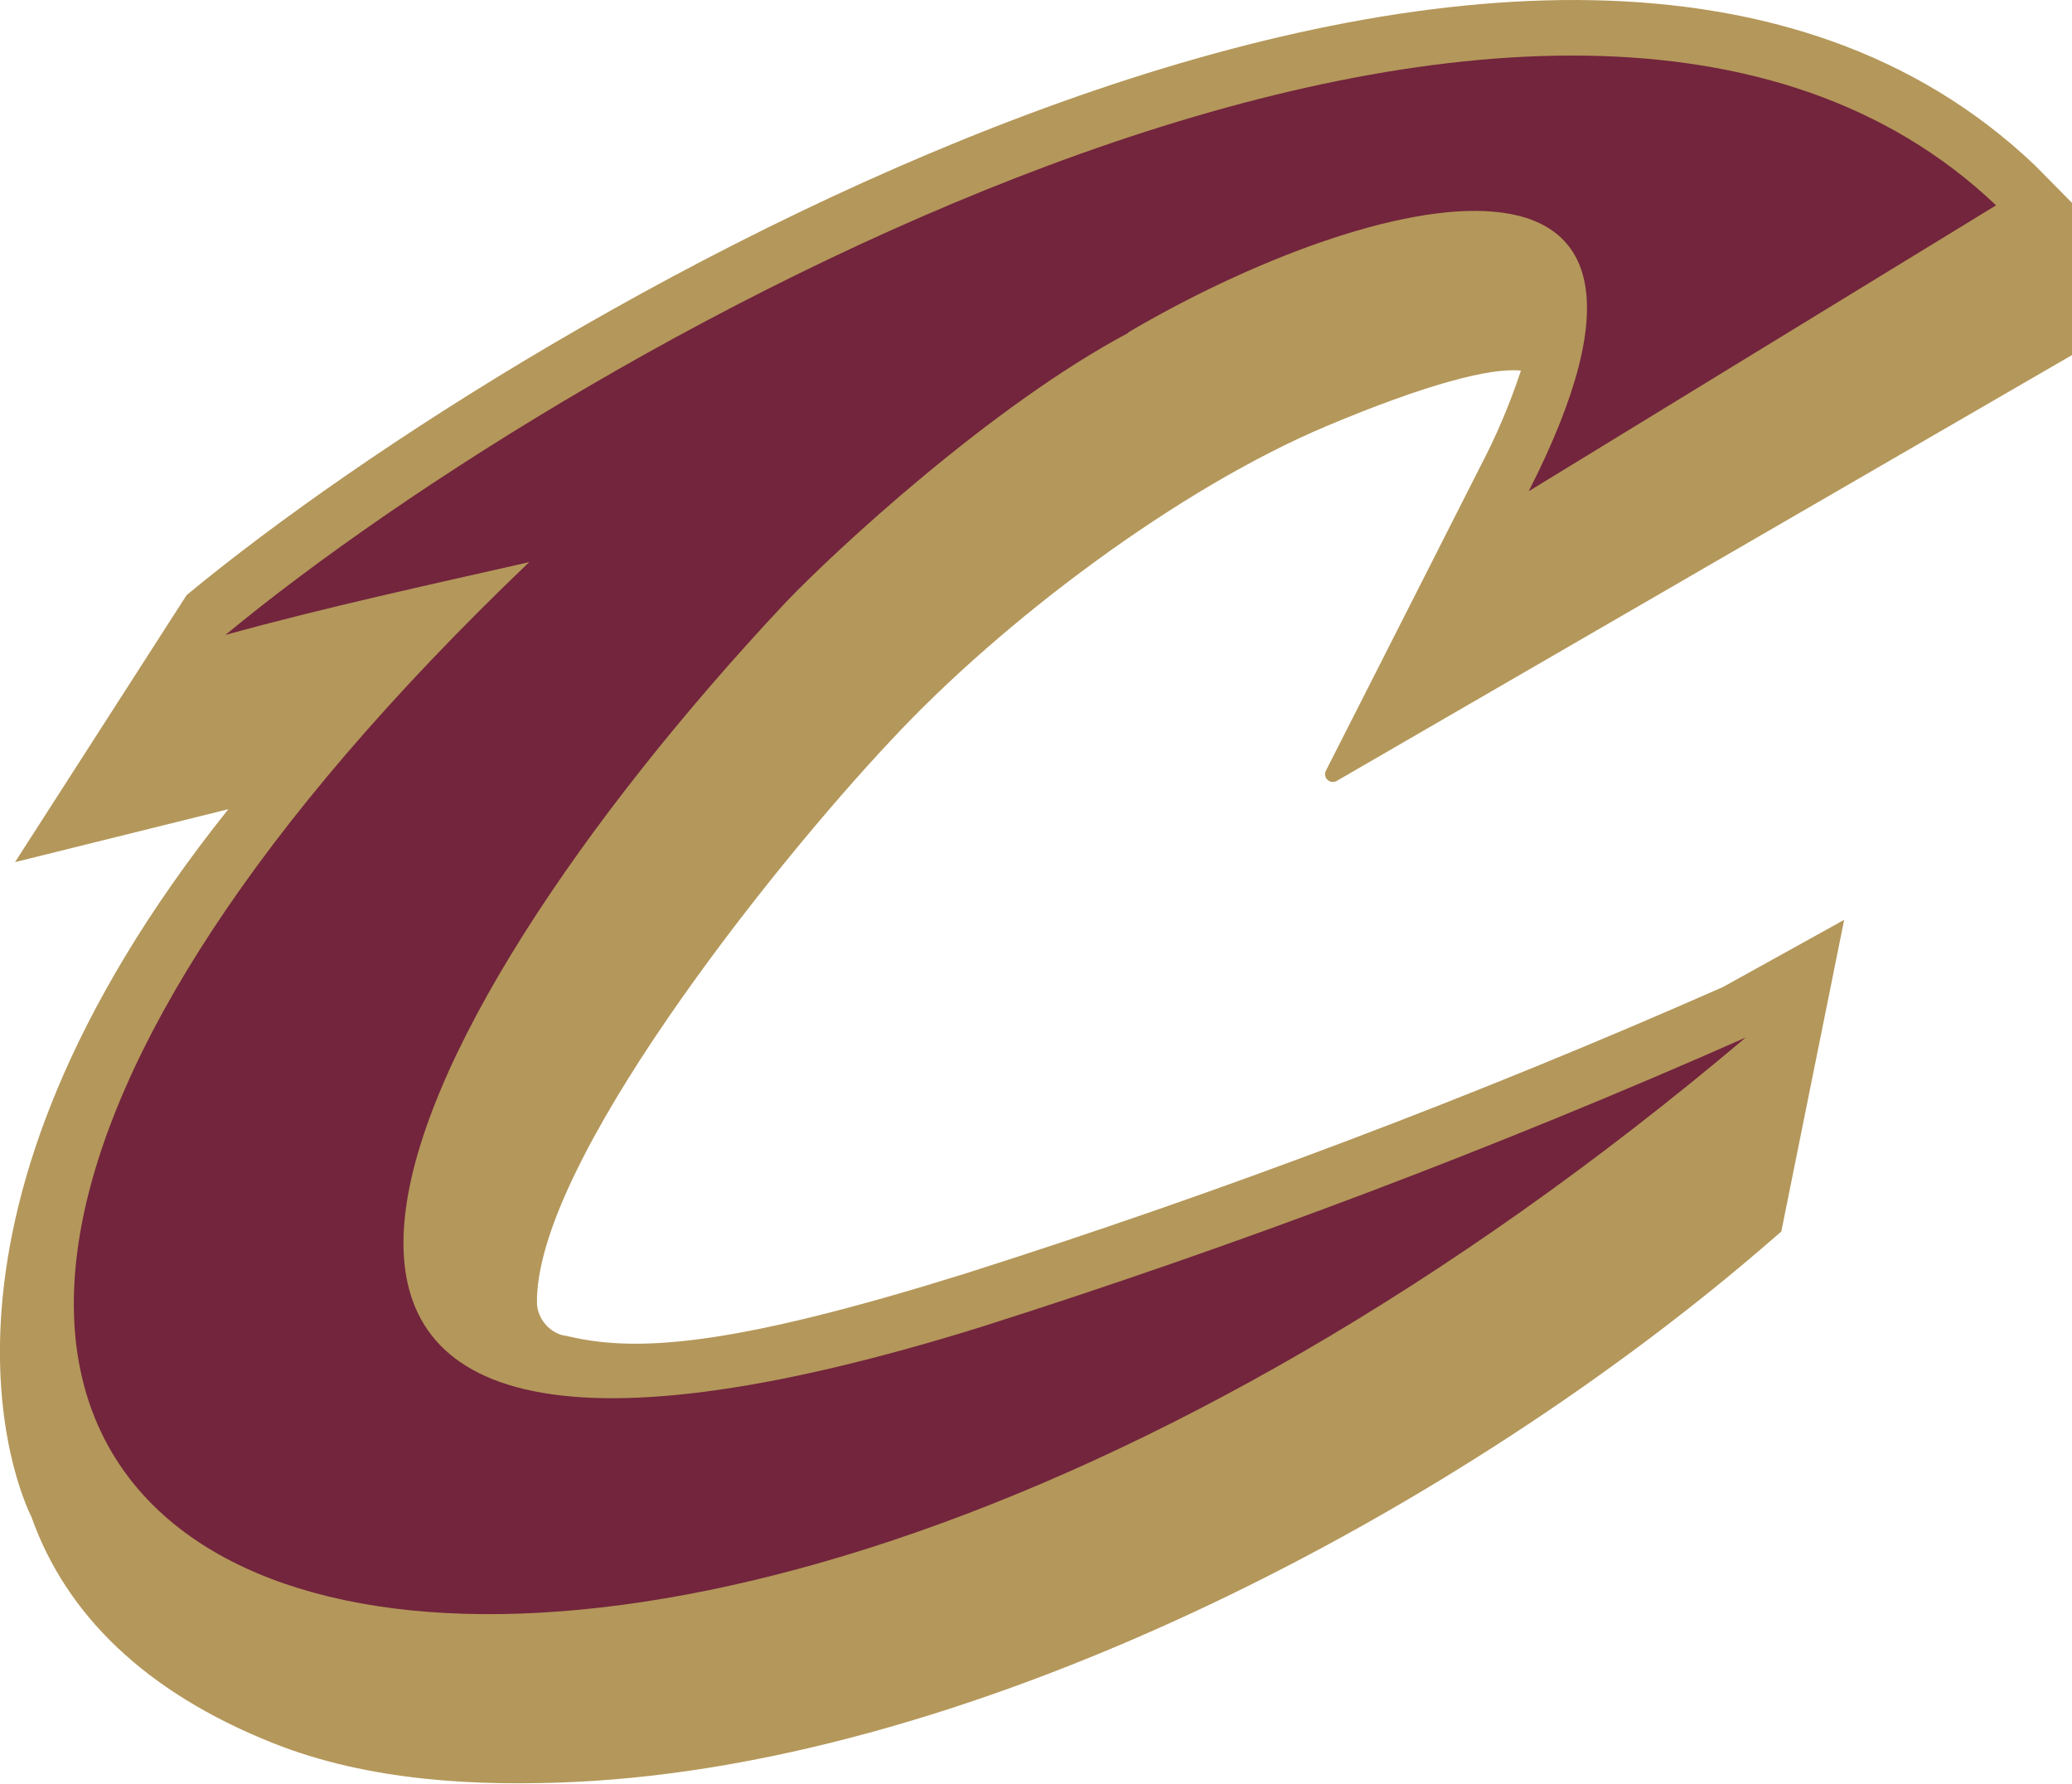
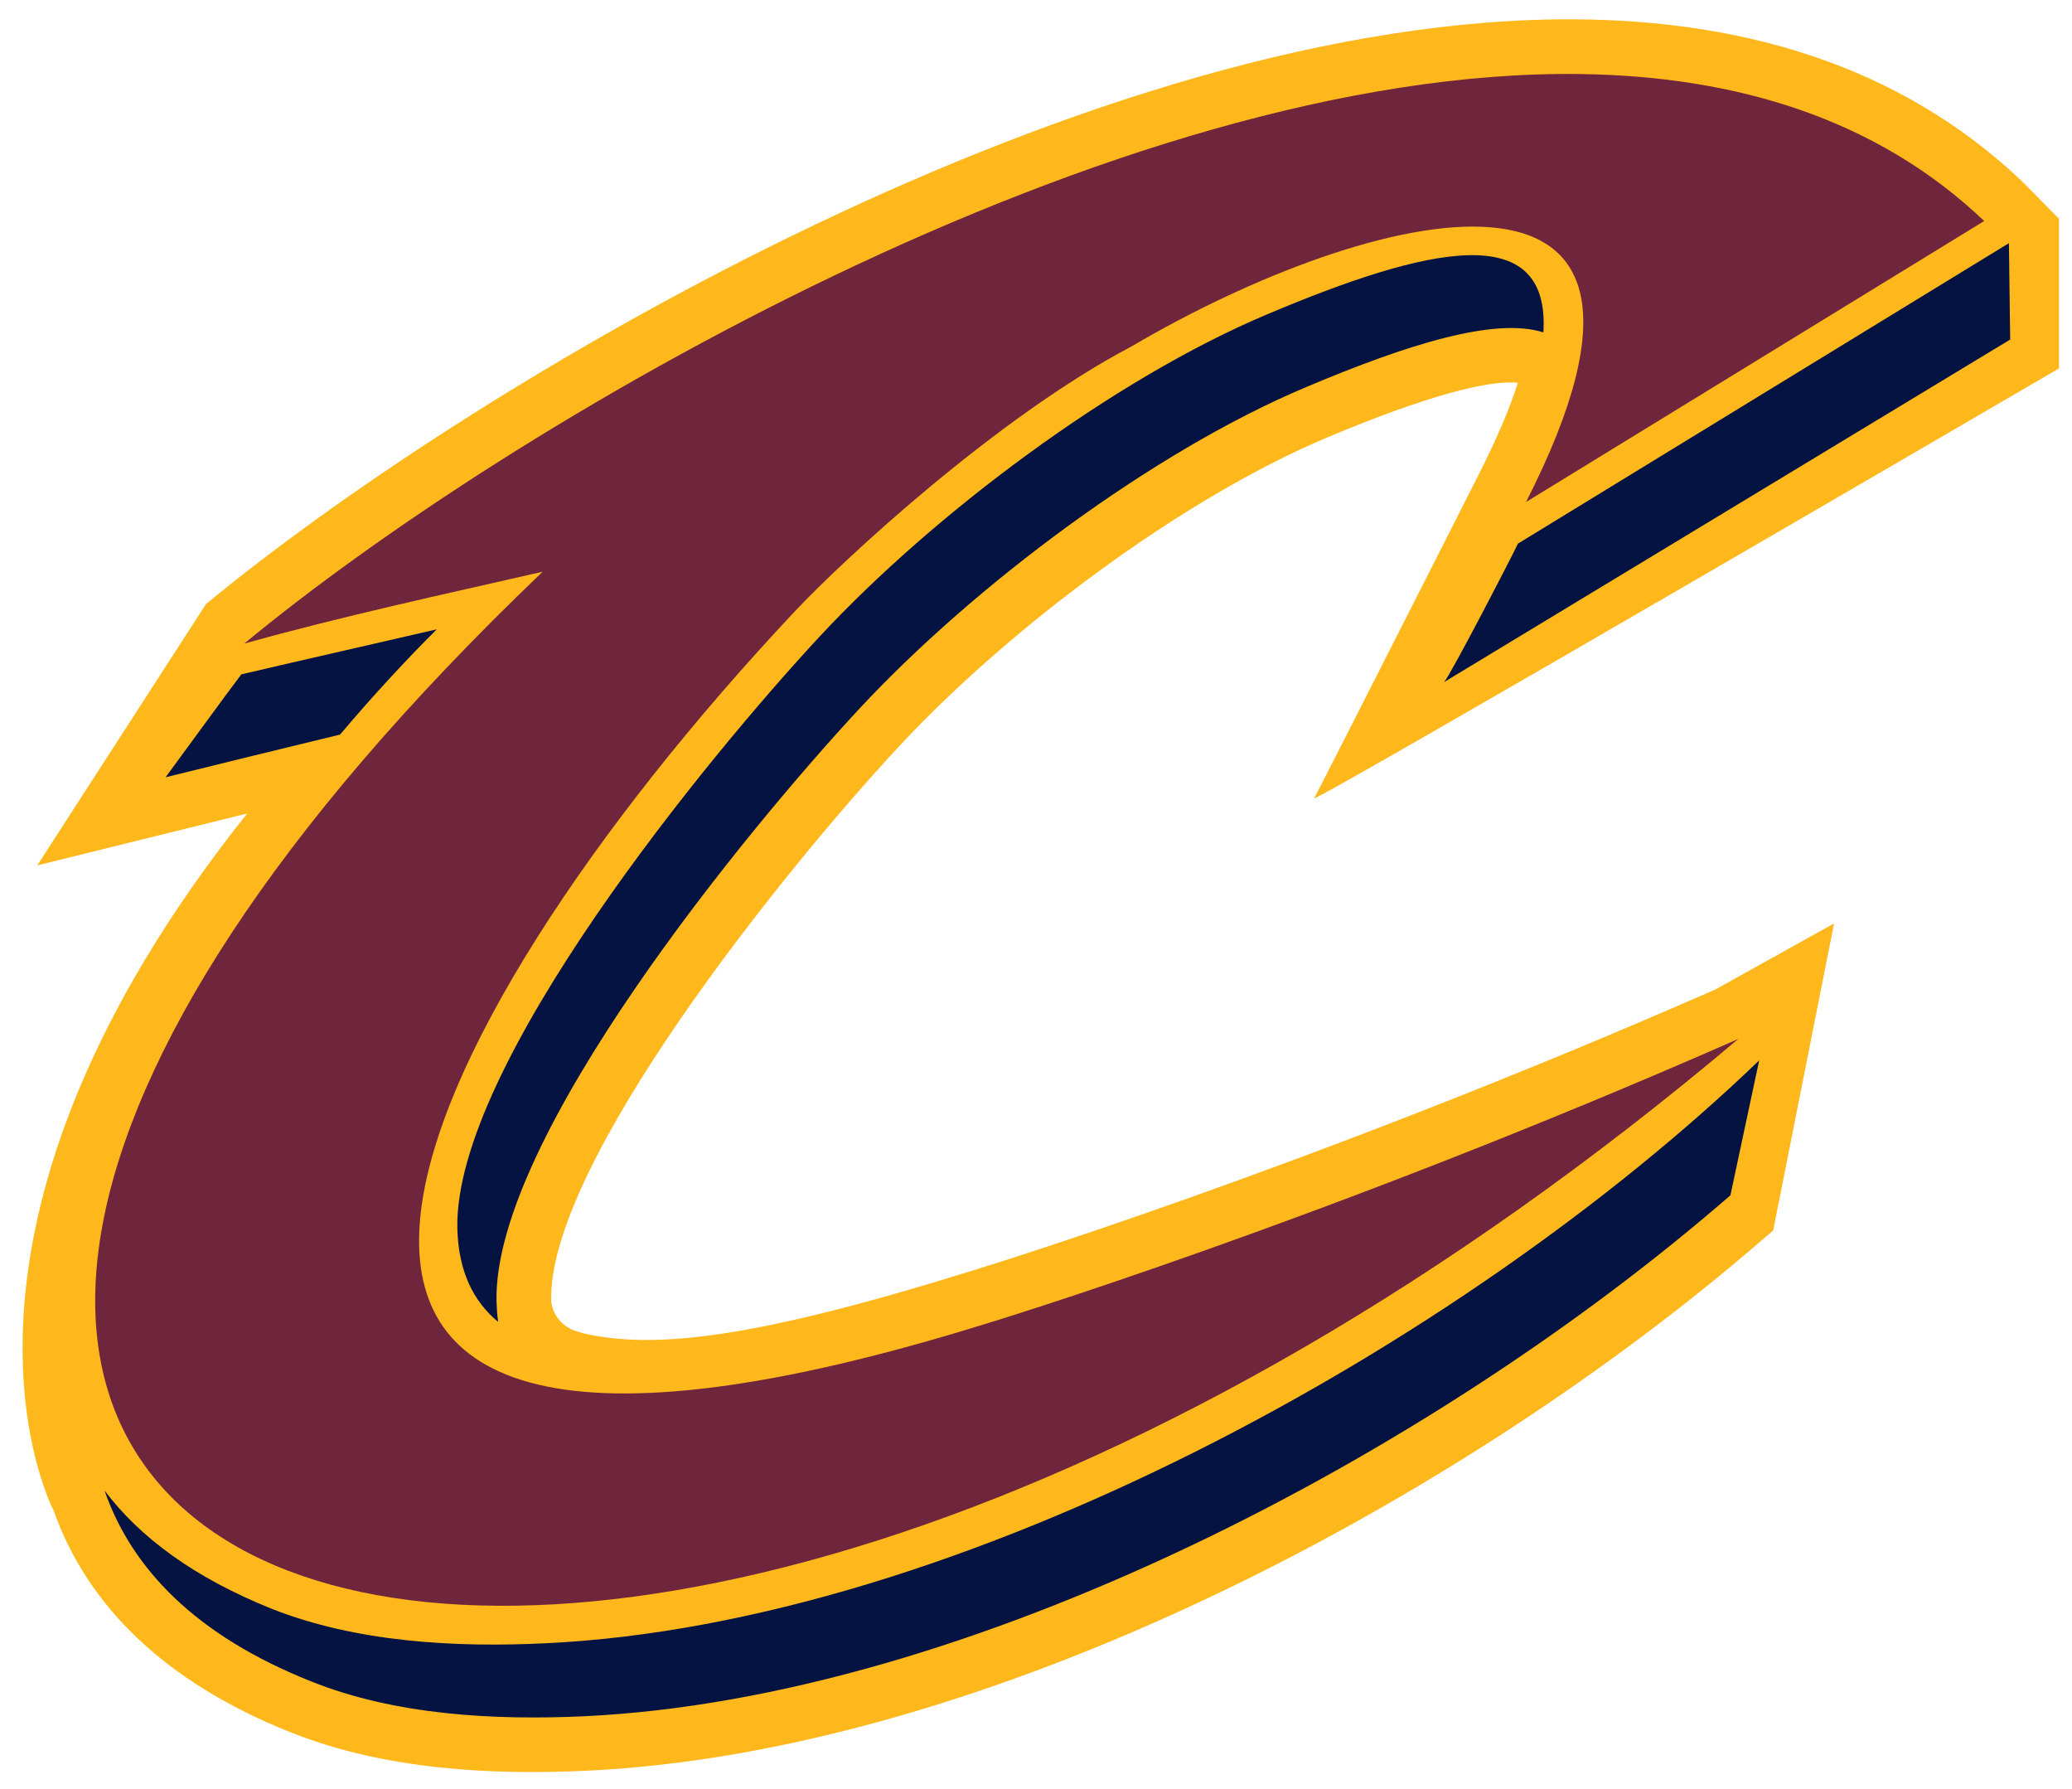
- <svg xmlns="http://www.w3.org/2000/svg" viewBox="0 0 85.39 73.48">
-   <defs>
-     <style>.cls-1{fill:#b4975a;}.cls-2{fill:#72253d;}</style>
-   </defs>
-   <g id="Layer_2" data-name="Layer 2">
-     <g id="Layer_1-2" data-name="Layer 1">
-       <path class="cls-1" d="M85.39,14.63V8.36L83.86,6.81C64.17-11.92,22,12.67,7.69,24.52l-7.07,11,8.79-2.18C-4.1,50.25.73,61.36,1.3,62.51c1.42,4,4.67,7.2,9.93,9.3,4,1.6,8.53,1.79,12.42,1.61C40.44,72.64,60.29,62.17,73.11,51l.3-.26L76,37.9l-5,2.77a310.41,310.41,0,0,1-31.21,11.8c-9.11,2.84-13.29,3.3-16.27,2.61L23.13,55a1.46,1.46,0,0,1-1-1.26c-.14-5.7,9.66-18,14.6-23.25,4.6-4.94,11.83-10.36,17.95-12.94,4.1-1.72,6.74-2.41,8-2.28a26.36,26.36,0,0,1-1.7,4s-4.76,9.39-6.34,12.49a.32.32,0,0,0,.44.42Z" />
-       <path class="cls-2" d="M46.51,13.71c-5.65,3-12.12,9-14.15,11.13C15.85,42.43,4.28,65.93,40.44,54.67a310.14,310.14,0,0,0,31.5-11.92C22.55,84.47-24.07,67,21.81,23.16c-4.18.95-8.39,1.86-12.52,3C24,14,64.27-8.66,82.26,8.46L63,20.24c8.25-16.17-6.61-12.37-16.53-6.53" />
+ <svg xmlns="http://www.w3.org/2000/svg" xml:space="preserve" height="100.61" viewBox="0 0 116.599 100.61" width="116.6" version="1.1">
+   <g transform="matrix(1.25 0 0 -1.25 -566.16 137.5)">
+     <g>
+       <path d="m87.65 1.09c-27.671 0.325-61.934 21.222-76.05 32.898l-9.493 14.698 11.809-2.918c-18.134 22.761-11.654 37.666-10.893 39.211 1.908 5.366 6.264 9.66 13.329 12.476 5.363 2.145 11.448 2.409 16.662 2.166 22.543-1.056 49.173-15.105 66.381-30.053l0.4-0.345 3.425-17.27-6.685 3.717c-23.211 10.181-41.883 15.838-41.883 15.838-12.223 3.806-17.839 4.424-21.841 3.498l-0.483-0.149c-1.102-0.428-1.301-1.427-1.301-1.695-0.176-7.644 12.974-24.083 19.596-31.193 6.175-6.631 15.881-13.914 24.09-17.365 5.5-2.314 9.052-3.239 10.713-3.069-0.449 1.423-1.191 3.178-2.28 5.315 0 0-8.8 17.365-9.181 18.06-0.219 0.394 41.915-24.185 41.915-24.185v-8.413l-2.06-2.091c-7.01-6.676-16.161-9.249-26.17-9.131z" transform="matrix(.8 0 0 -.8 452.92 110)" fill="#ffb81c" />
+       <path d="m113.06 13.68l-27.632 16.906c-0.219 0.497-3.813 7.441-4.153 7.787l31.855-19.269-0.07-5.424zm-30.451 0.679c-2.811 0.075-6.794 1.426-11.287 3.323-8.677 3.655-18.745 11.214-25.164 18.103-6.227 6.699-20.629 24.174-20.412 33.356 0.068 2.41 0.911 4.082 2.299 5.232-0.055-0.366-0.08-0.749-0.094-1.137-0.225-9.181 14.186-26.66 20.42-33.365 6.411-6.889 16.471-14.452 25.156-18.1 5.724-2.417 10.626-3.939 13.336-3.07 0.197-3.212-1.442-4.416-4.254-4.342zm-58.021 21.047c-3.458 0.803-7.277 1.661-10.998 2.533-0.716 0.932-3.841 5.226-4.262 5.791 3.036-0.748 6.448-1.592 9.817-2.402 1.905-2.255 3.769-4.254 5.443-5.922zm74.418 24.252c-16.608 15.96-45.015 31.712-68.332 32.793-5.066 0.245-10.626-0.059-15.385-1.945-4.355-1.75-7.405-4.009-9.398-6.651 1.53 4.398 5.125 8.15 11.613 10.735 4.744 1.905 10.303 2.199 15.367 1.967 21.611-1.019 47.601-14.62 64.516-29.309l1.619-7.59z" fill-rule="evenodd" transform="matrix(.8 0 0 -.8 452.92 110)" fill="#041342" />
+       <path d="m88.961 4.166c-26.315-0.364-60.424 19.812-75.207 32.043 5.532-1.545 11.188-2.762 16.791-4.043-61.56 58.865 1 82.274 67.285 26.285-23.417 10.295-42.279 16.004-42.279 16.004-48.525 15.104-33.005-16.43-10.842-40.029 2.722-2.903 11.408-10.96 18.984-14.94 13.32-7.841 33.264-12.931 22.19 8.76l25.787-15.812c-6.03-5.741-13.938-8.147-22.709-8.268z" fill-rule="evenodd" transform="matrix(.8 0 0 -.8 452.92 110)" fill="#6f263d" />
    </g>
  </g>
</svg>
